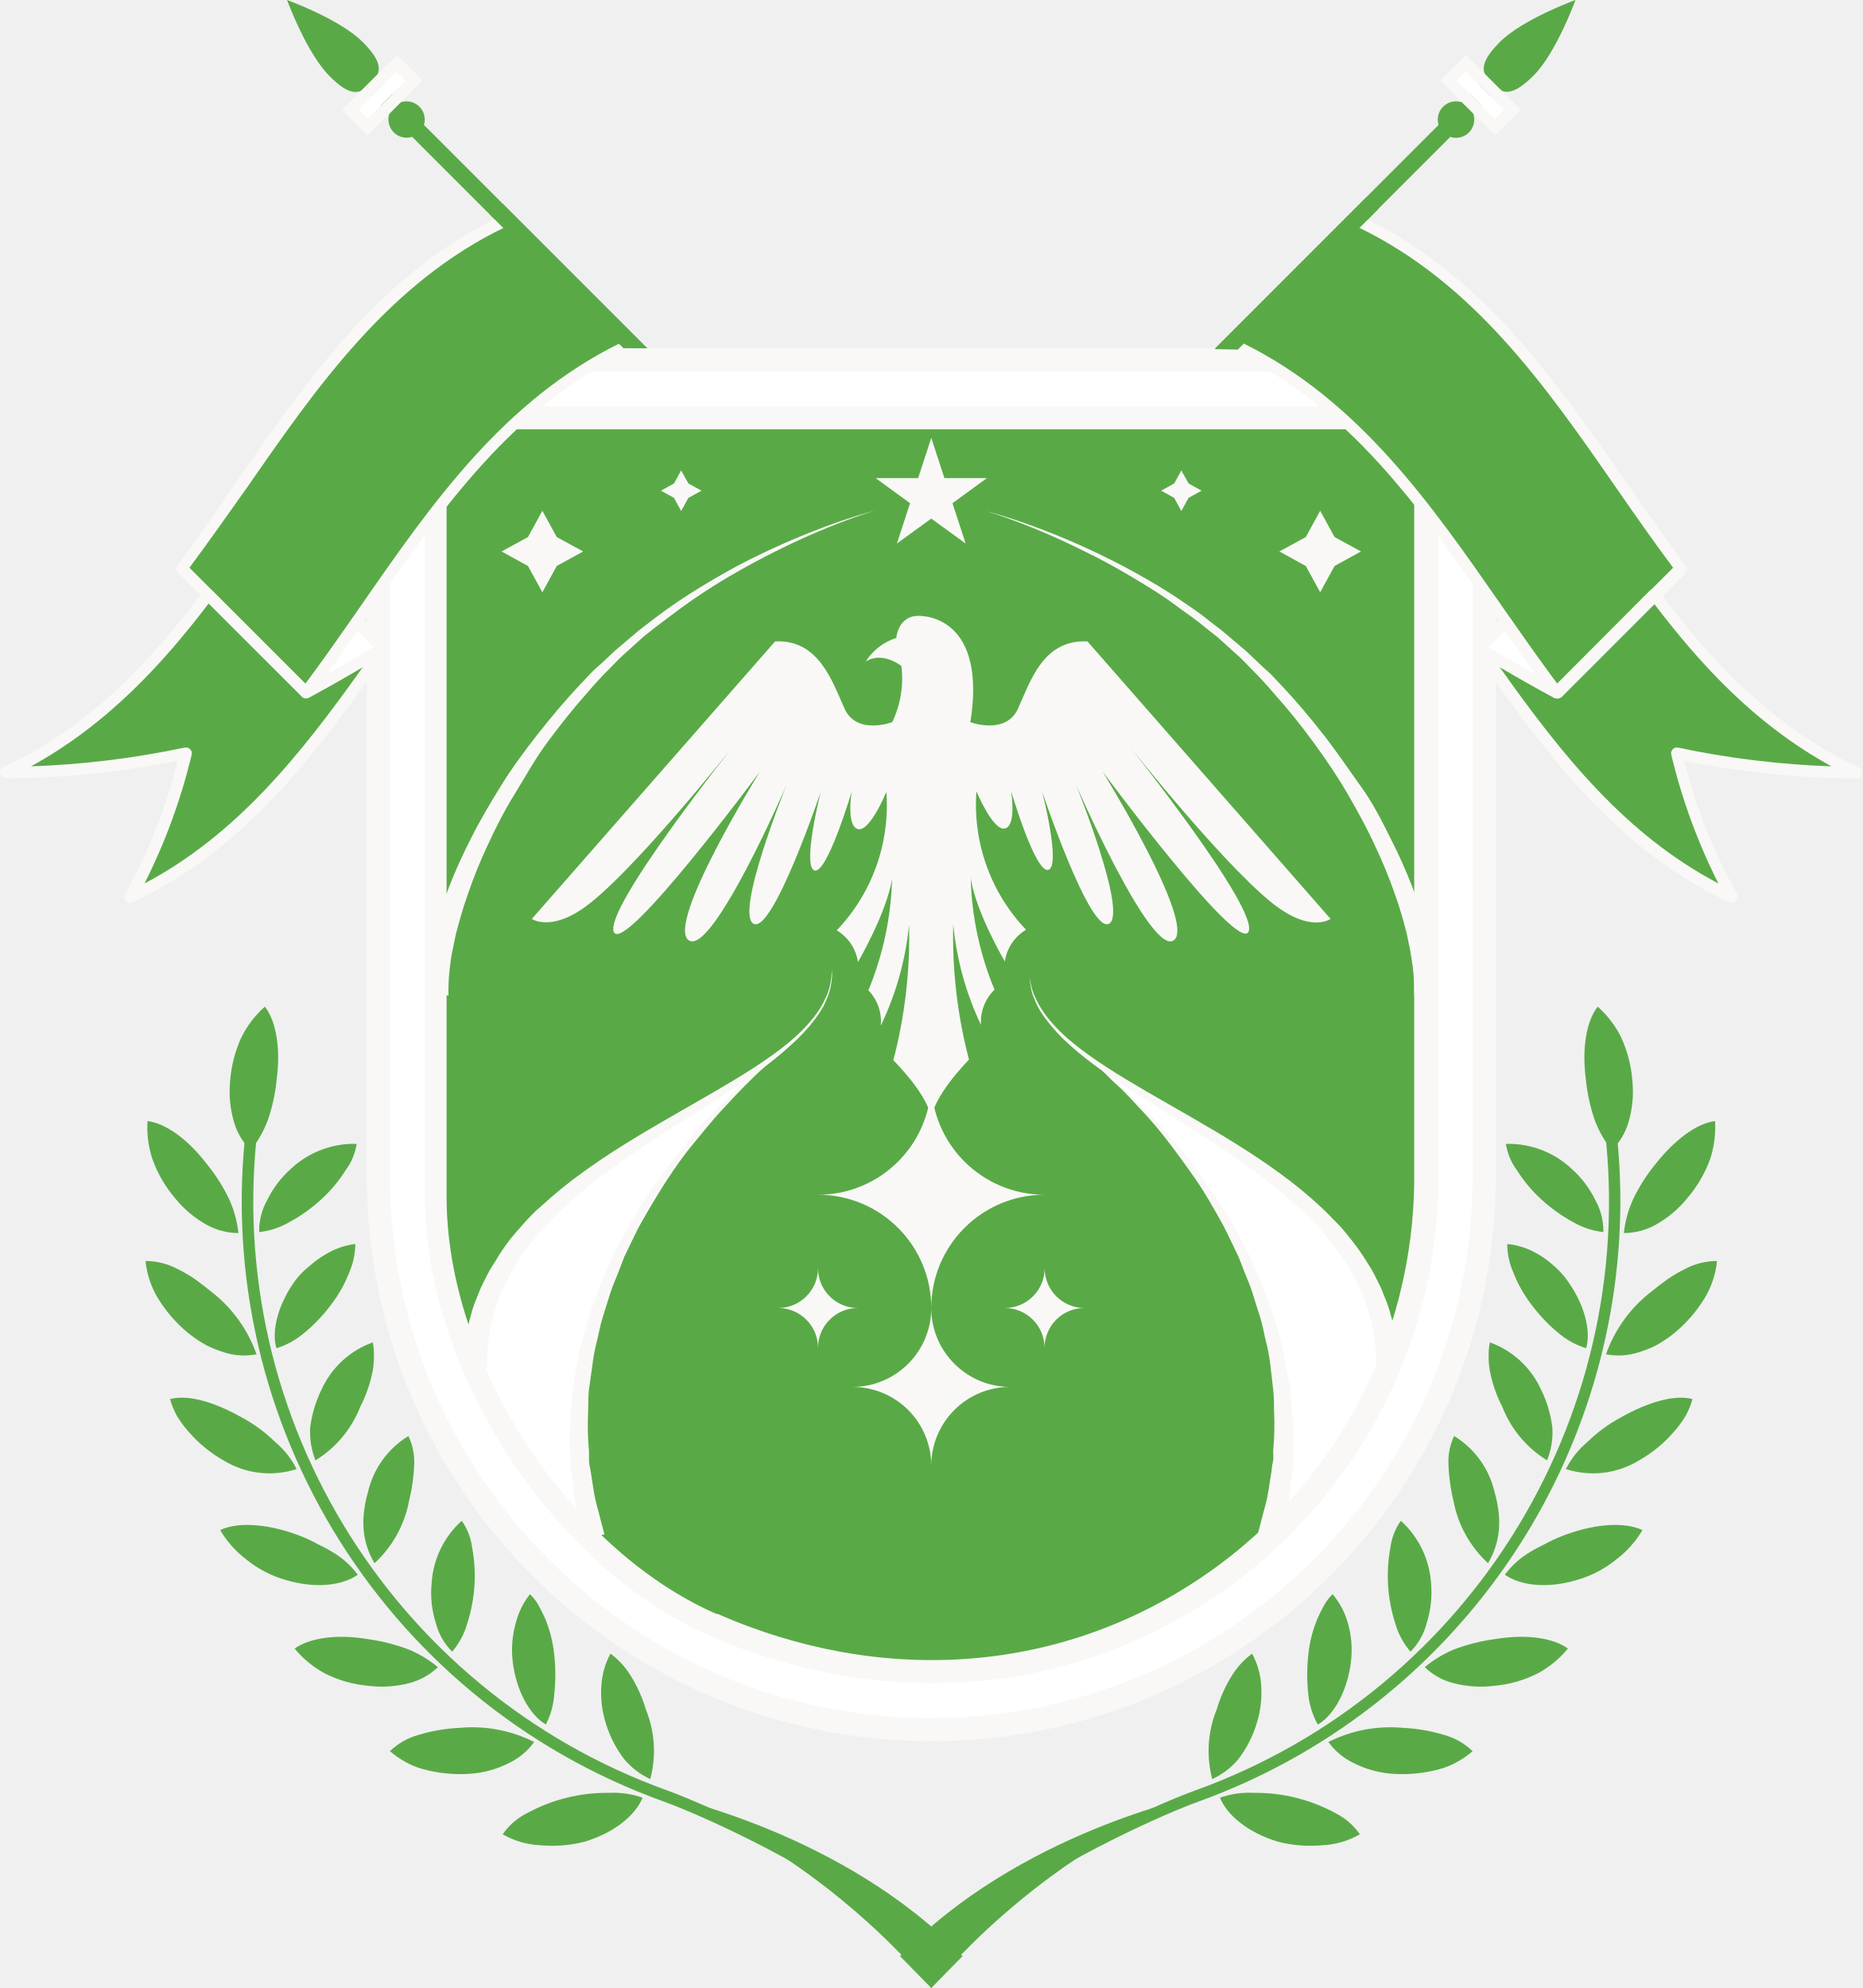
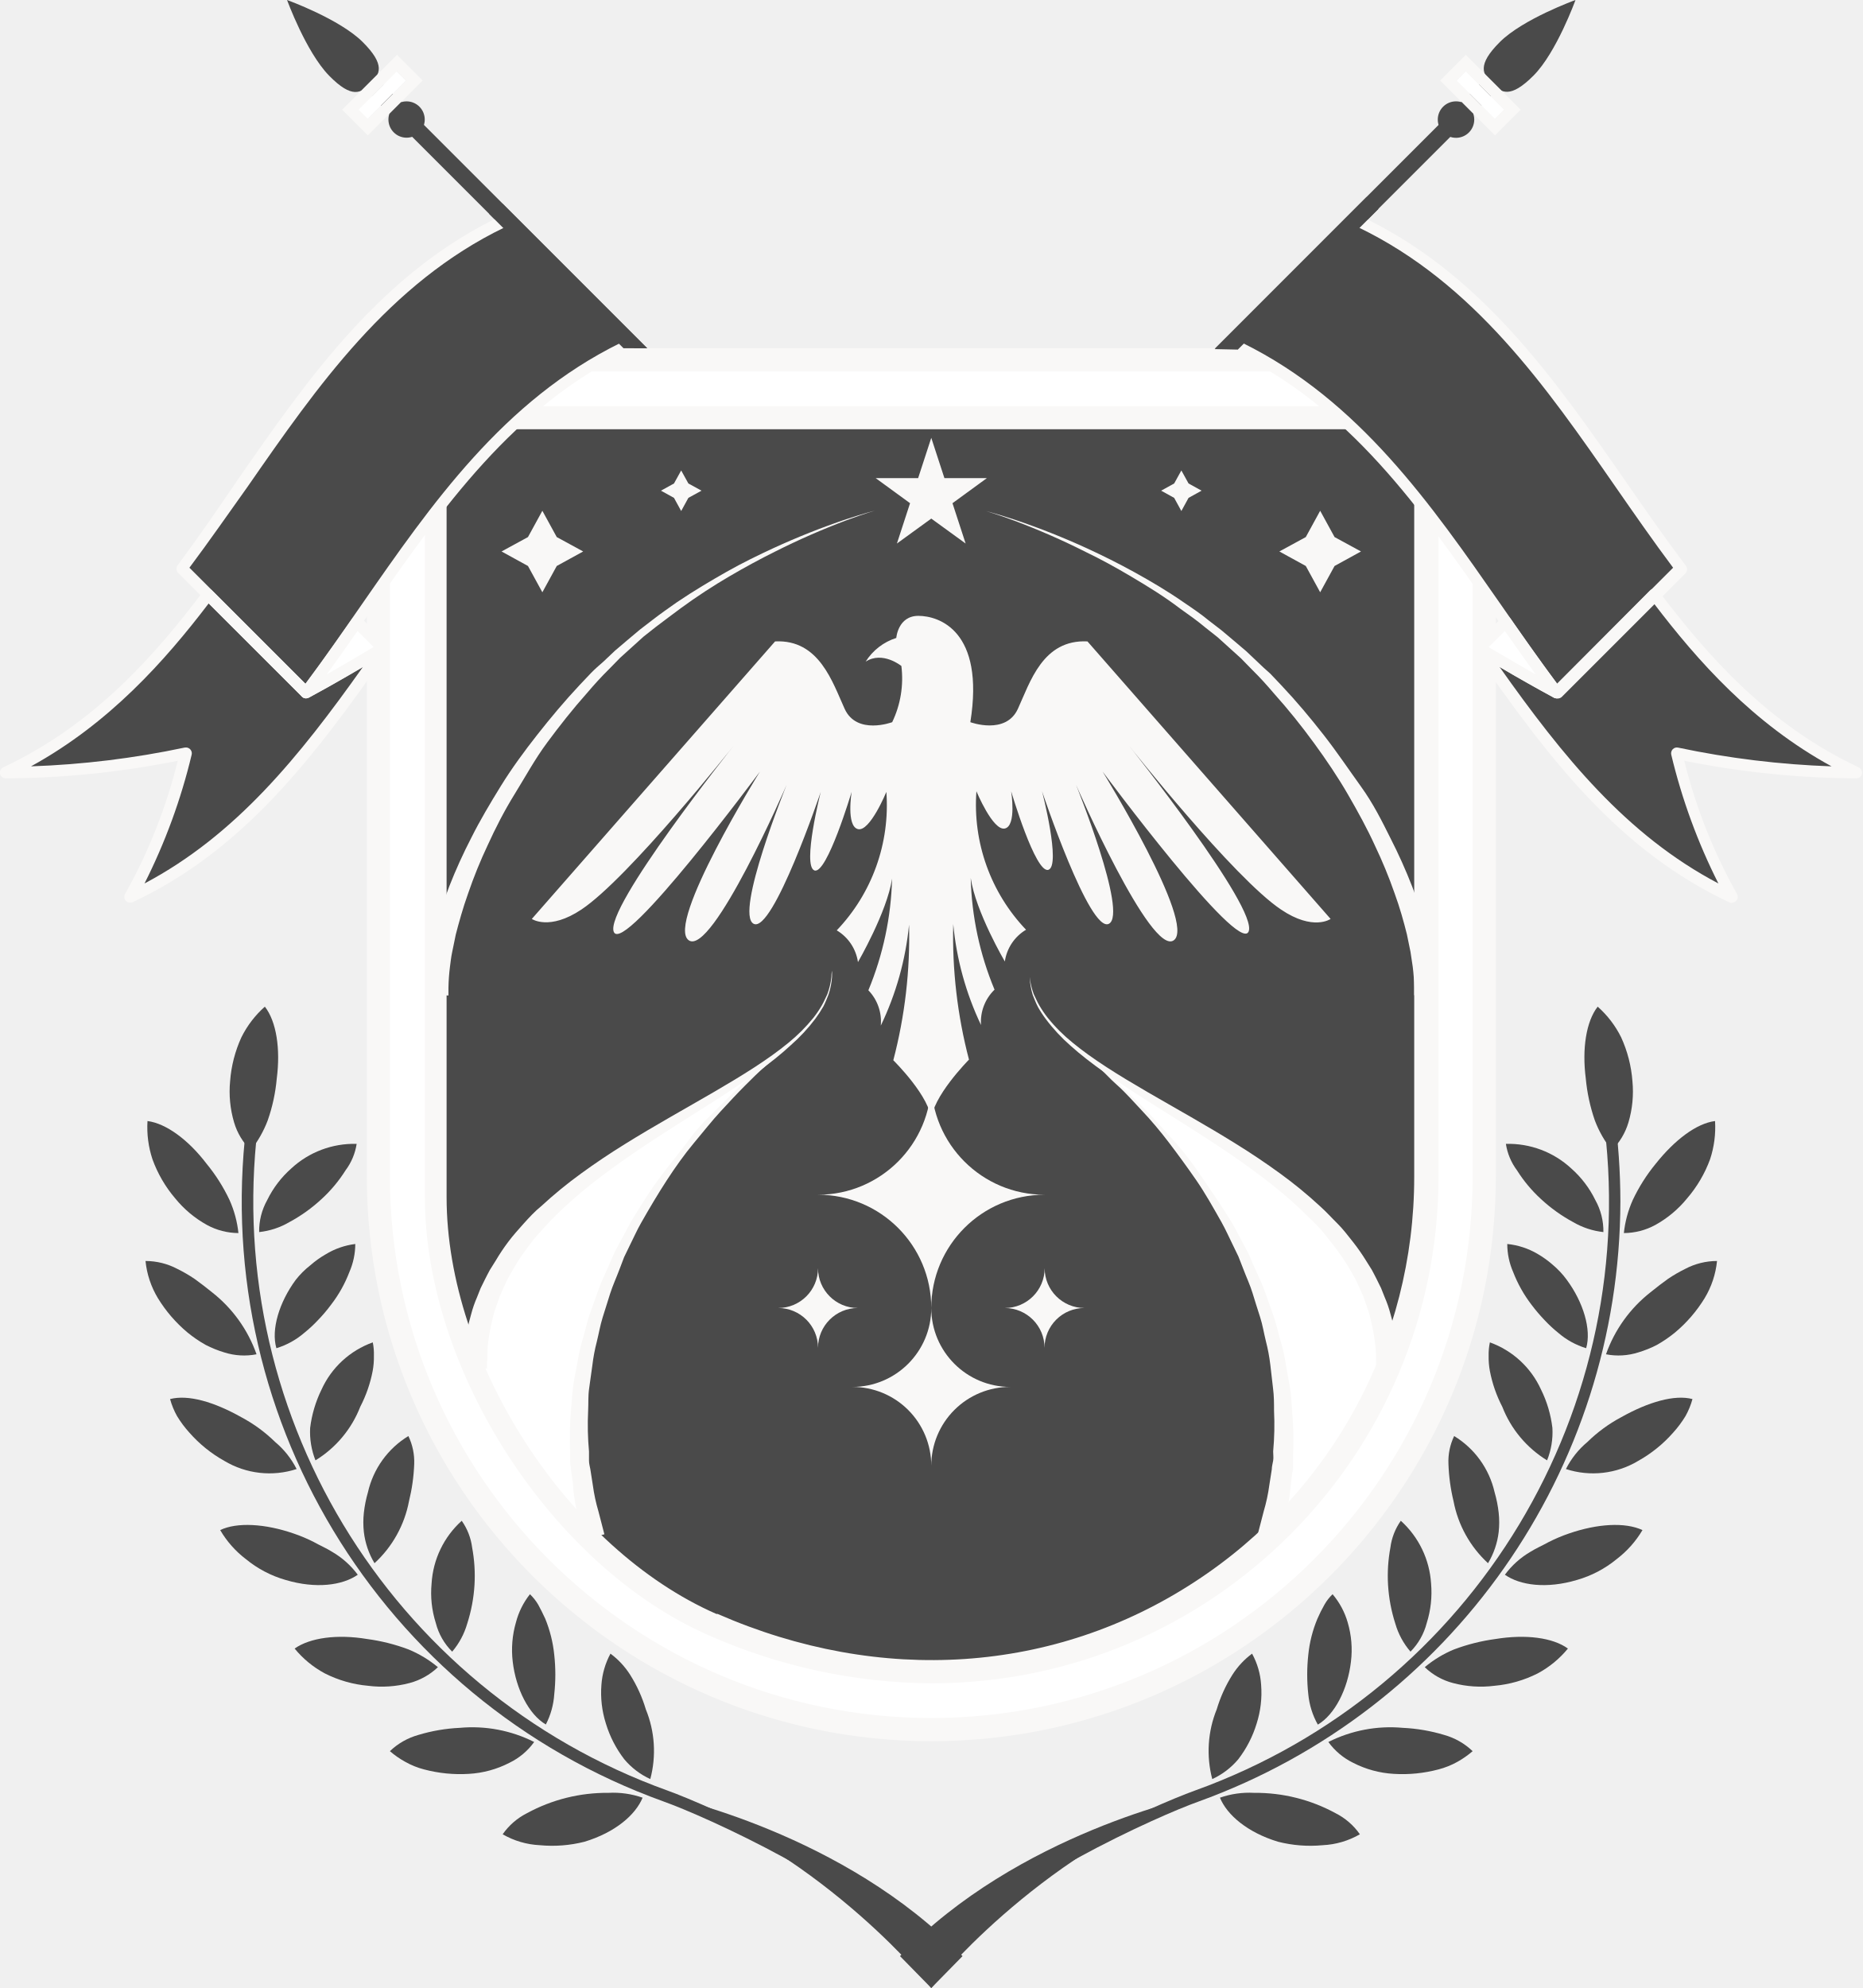
<svg xmlns="http://www.w3.org/2000/svg" viewBox="0 0 150.14 160.24">
  <defs>
-     <style>.cls-1{fill:#59aa46;}.cls-2{fill:#fff;}.cls-3{fill:#f9f8f7;}</style>
+     <style>.cls-1{fill:#4A4A4A;}.cls-2{fill:#fff;}.cls-3{fill:#f9f8f7;}</style>
  </defs>
  <g id="Capa_2" data-name="Capa 2">
    <g id="BACKGROUND">
      <rect class="cls-1" x="42.89" y="0.85" width="1.35" height="39.14" transform="translate(-1.68 36.78) rotate(-45)" />
      <path class="cls-1" d="M33.81,8.6a1.46,1.46,0,0,1-2.07,2.07A1.46,1.46,0,1,1,33.81,8.6Z" />
      <path class="cls-1" d="M29.24,3.39c1.86,1.86,1.38,2.6.63,3.35S28.39,8,26.53,6.1,23.14,0,23.14,0,27.38,1.53,29.24,3.39Z" />
      <rect class="cls-2" x="28.61" y="7.13" width="4.38" height="1.07" transform="translate(3.6 24.03) rotate(-45)" />
      <path class="cls-3" d="M32,5.74l.75.75-3.1,3.1-.75-.75L32,5.74m0-1.32-.66.66-3.1,3.1-.66.66.66.66.75.75.66.66.66-.66,3.1-3.1.66-.66-.66-.66-.75-.75L32,4.42Z" />
      <rect class="cls-1" x="105.91" y="0.85" width="1.35" height="39.14" transform="translate(167.5 110.22) rotate(-135)" />
      <path class="cls-1" d="M116.33,8.6a1.47,1.47,0,1,0,2.08,0A1.47,1.47,0,0,0,116.33,8.6Z" />
      <path class="cls-1" d="M120.9,3.39c-1.86,1.86-1.38,2.6-.63,3.35s1.48,1.22,3.34-.64S127,0,127,0,122.76,1.53,120.9,3.39Z" />
      <rect class="cls-2" x="117.15" y="7.13" width="4.38" height="1.07" transform="translate(198.3 97.47) rotate(-135)" />
      <path class="cls-3" d="M118.16,5.74l3.1,3.1-.75.75-3.1-3.1.75-.75m0-1.32-.66.66-.75.75-.66.66.66.66,3.1,3.1.66.66.66-.66.75-.75.66-.66-.66-.66-3.1-3.1-.66-.66Z" />
      <path class="cls-2" d="M35.27,29h79.6a4.77,4.77,0,0,1,4.77,4.77V94.85a44.57,44.57,0,0,1-44.57,44.57h0A44.57,44.57,0,0,1,30.5,94.85V33.78A4.77,4.77,0,0,1,35.27,29Z" />
      <path class="cls-3" d="M75.07,140.35a45.55,45.55,0,0,1-45.5-45.5V33.78a5.71,5.71,0,0,1,5.7-5.71h79.6a5.71,5.71,0,0,1,5.71,5.71V94.85A45.56,45.56,0,0,1,75.07,140.35ZM35.27,29.94a3.84,3.84,0,0,0-3.84,3.84V94.85a43.68,43.68,0,0,0,43.64,43.63h0a43.68,43.68,0,0,0,43.64-43.63V33.78a3.84,3.84,0,0,0-3.84-3.84Z" />
      <path class="cls-1" d="M57.47,130.94c-12.31-5.38-22.3-21-22.3-34.45V35.6a1.92,1.92,0,0,1,1.92-1.92h76A1.92,1.92,0,0,1,115,35.6V94.85C115,122.52,86.65,143.7,57.47,130.94Z" />
      <path class="cls-2" d="M102.3,123.88c4.8-16.39-5.19-31-15.13-39.08,8,6.31,24.69,11.74,24.69,25.48a39.68,39.68,0,0,1-9.51,13.65Z" />
      <path class="cls-2" d="M38.29,110.28C38.29,96.54,55,91.11,63,84.8,53,92.88,43.05,107.49,47.85,123.88l-.2.2a44.09,44.09,0,0,1-9.4-13.78Z" />
      <path class="cls-1" d="M129.2,89.74a50.48,50.48,0,0,1-32.89,54.59C93,145.52,80.57,151,74.08,157.77l.68.64c6.25-6.56,18.68-12.07,21.86-13.2a51.54,51.54,0,0,0,34-48.36,52.52,52.52,0,0,0-.51-7.25l-.93.14Z" />
      <path class="cls-1" d="M109.62,147.85a6.62,6.62,0,0,1-3,.88,10.57,10.57,0,0,1-3.6-.28c-2.47-.75-4.11-2.16-4.68-3.55a7.17,7.17,0,0,1,2.75-.39,13.46,13.46,0,0,1,6.57,1.64A5.29,5.29,0,0,1,109.62,147.85Z" />
      <path class="cls-1" d="M100.93,133.29A6.35,6.35,0,0,0,99.34,135a11.22,11.22,0,0,0-1.26,2.78,8.91,8.91,0,0,0-.36,5.62,6,6,0,0,0,2.1-1.6,9,9,0,0,0,1.48-2.88,8.16,8.16,0,0,0,.36-3.11A6,6,0,0,0,100.93,133.29Z" />
      <path class="cls-1" d="M118.71,141.15a7.42,7.42,0,0,1-1.21.85,6.44,6.44,0,0,1-1.54.62,11.29,11.29,0,0,1-3.61.36,8.17,8.17,0,0,1-3.27-.89,5.37,5.37,0,0,1-2-1.68,11.1,11.1,0,0,1,6-1.14,13.73,13.73,0,0,1,3.33.57A5.43,5.43,0,0,1,118.71,141.15Z" />
      <path class="cls-1" d="M107.42,128.5a3.62,3.62,0,0,0-.66.85,11.69,11.69,0,0,0-.56,1.12,10.12,10.12,0,0,0-.74,2.93,14.55,14.55,0,0,0,0,3.15,6.2,6.2,0,0,0,.77,2.46c1.36-.8,2.41-2.84,2.67-5.07a7.81,7.81,0,0,0-.26-3.16A6.13,6.13,0,0,0,107.42,128.5Z" />
      <path class="cls-1" d="M126.39,132.88a8.08,8.08,0,0,1-2.43,2,9.59,9.59,0,0,1-3.49,1,8.74,8.74,0,0,1-3.34-.22,5.15,5.15,0,0,1-2.28-1.28,9,9,0,0,1,2.36-1.43,15.25,15.25,0,0,1,3.34-.84C123,131.71,125.18,132,126.39,132.88Z" />
      <path class="cls-1" d="M112.92,122.58a4.8,4.8,0,0,0-.84,2.16,12.47,12.47,0,0,0-.19,3,12.68,12.68,0,0,0,.59,3.14,6,6,0,0,0,1.22,2.25,5.07,5.07,0,0,0,1.31-2.31,8.2,8.2,0,0,0,.35-3.18A7.44,7.44,0,0,0,112.92,122.58Z" />
      <path class="cls-1" d="M132.4,123.33a8.16,8.16,0,0,1-2.08,2.34,8.88,8.88,0,0,1-3.2,1.68c-2.45.73-4.58.44-5.81-.42a6.84,6.84,0,0,1,2.06-1.85c.44-.28,1-.52,1.46-.78a12.66,12.66,0,0,1,1.63-.69C128.77,122.81,131,122.68,132.4,123.33Z" />
      <path class="cls-1" d="M117.22,115.75a4.7,4.7,0,0,0-.46,2.25,14.83,14.83,0,0,0,.41,3,9.09,9.09,0,0,0,2.78,5,6.3,6.3,0,0,0,.86-2.52,7.13,7.13,0,0,0,0-1.54,9.75,9.75,0,0,0-.33-1.66A7.17,7.17,0,0,0,117.22,115.75Z" />
      <path class="cls-1" d="M136.43,112.77a6.09,6.09,0,0,1-.56,1.37,8.8,8.8,0,0,1-1,1.34,10.69,10.69,0,0,1-2.81,2.27,7.07,7.07,0,0,1-5.83.66,6.85,6.85,0,0,1,1.73-2.18,11.85,11.85,0,0,1,2.73-2C132.88,113,135,112.39,136.43,112.77Z" />
      <path class="cls-1" d="M120.1,108.2a4.61,4.61,0,0,0-.1,1.08,6,6,0,0,0,.1,1.23,10.55,10.55,0,0,0,1,2.88,8.82,8.82,0,0,0,3.61,4.32,6.07,6.07,0,0,0,.43-2.61,9.46,9.46,0,0,0-.92-3.1A7.21,7.21,0,0,0,120.1,108.2Z" />
      <path class="cls-1" d="M138.41,101.64a7.18,7.18,0,0,1-1,3,11.26,11.26,0,0,1-2.38,2.76,10.28,10.28,0,0,1-1.46,1,8.53,8.53,0,0,1-1.51.61,5.24,5.24,0,0,1-2.6.15,11,11,0,0,1,3.59-5q.74-.6,1.41-1.08a11.65,11.65,0,0,1,1.38-.8A5.51,5.51,0,0,1,138.41,101.64Z" />
      <path class="cls-1" d="M121.5,100.27a5.69,5.69,0,0,0,.48,2.27,10.62,10.62,0,0,0,1.47,2.62,13.59,13.59,0,0,0,1.08,1.27,10.62,10.62,0,0,0,1.08,1,6.18,6.18,0,0,0,2.25,1.24c.44-1.5-.23-3.71-1.56-5.51a6.82,6.82,0,0,0-1.13-1.21,7.7,7.7,0,0,0-1.24-.89A6,6,0,0,0,121.5,100.27Z" />
      <path class="cls-1" d="M138.25,90.36a8.18,8.18,0,0,1-.4,3.08A10.2,10.2,0,0,1,136,96.59a8.76,8.76,0,0,1-2.57,2.15,5.37,5.37,0,0,1-2.53.65,8.76,8.76,0,0,1,.72-2.67,14,14,0,0,1,1.85-2.92C135,91.88,136.75,90.55,138.25,90.36Z" />
      <path class="cls-1" d="M128.79,81.14a8.11,8.11,0,0,1,1.89,2.47,10.32,10.32,0,0,1,.91,3.53,8.75,8.75,0,0,1-.32,3.33,5.25,5.25,0,0,1-1.34,2.24,8.8,8.8,0,0,1-1.37-2.4,14.38,14.38,0,0,1-.73-3.38C127.52,84.54,127.86,82.33,128.79,81.14Z" />
      <path class="cls-1" d="M121.39,92.2a4.77,4.77,0,0,0,.9,2.14,11.26,11.26,0,0,0,1.93,2.31,12.62,12.62,0,0,0,2.6,1.86,6.13,6.13,0,0,0,2.43.8,5.11,5.11,0,0,0-.65-2.58,8.2,8.2,0,0,0-1.93-2.54A7.45,7.45,0,0,0,121.39,92.2Z" />
      <path class="cls-1" d="M72.55,157.67l2.52,2.57s8.29-10.53,21.39-15.47C96.46,144.77,82.05,147.74,72.55,157.67Z" />
      <path class="cls-1" d="M20,89.6a51.42,51.42,0,0,0,33.5,55.61c3.18,1.13,15.61,6.64,21.86,13.2l.68-.64c-6.49-6.78-18.93-12.25-22.22-13.44a50.48,50.48,0,0,1-32.9-54.59L20,89.6Z" />
      <path class="cls-1" d="M40.52,147.85a6.62,6.62,0,0,0,3,.88,10.57,10.57,0,0,0,3.6-.28c2.47-.75,4.11-2.16,4.68-3.55a7.17,7.17,0,0,0-2.75-.39,13.46,13.46,0,0,0-6.57,1.64A5.29,5.29,0,0,0,40.52,147.85Z" />
      <path class="cls-1" d="M49.21,133.29A6.35,6.35,0,0,1,50.8,135a11.22,11.22,0,0,1,1.26,2.78,8.84,8.84,0,0,1,.36,5.62,6,6,0,0,1-2.1-1.6,9,9,0,0,1-1.48-2.88,8.16,8.16,0,0,1-.36-3.11A6.2,6.2,0,0,1,49.21,133.29Z" />
      <path class="cls-1" d="M31.43,141.15a7.11,7.11,0,0,0,1.22.85,6.2,6.2,0,0,0,1.53.62,11.32,11.32,0,0,0,3.61.36,8.13,8.13,0,0,0,3.27-.89,5.29,5.29,0,0,0,2-1.68,11.1,11.1,0,0,0-6-1.14,13.73,13.73,0,0,0-3.33.57A5.43,5.43,0,0,0,31.43,141.15Z" />
      <path class="cls-1" d="M42.72,128.5a3.94,3.94,0,0,1,.67.85c.19.34.37.72.56,1.12a10.46,10.46,0,0,1,.73,2.93,14.55,14.55,0,0,1,0,3.15A6.2,6.2,0,0,1,44,139c-1.36-.8-2.41-2.84-2.67-5.07a8,8,0,0,1,.26-3.16A6.13,6.13,0,0,1,42.72,128.5Z" />
      <path class="cls-1" d="M23.75,132.88a8.08,8.08,0,0,0,2.43,2,9.59,9.59,0,0,0,3.49,1,8.74,8.74,0,0,0,3.34-.22,5.25,5.25,0,0,0,2.29-1.28,9.19,9.19,0,0,0-2.37-1.43,15.11,15.11,0,0,0-3.34-.84C27.19,131.71,25,132,23.75,132.88Z" />
      <path class="cls-1" d="M37.22,122.58a4.8,4.8,0,0,1,.84,2.16,12.47,12.47,0,0,1,.19,3,12.68,12.68,0,0,1-.59,3.14,6.08,6.08,0,0,1-1.21,2.25,5,5,0,0,1-1.32-2.31,8,8,0,0,1-.34-3.18A7.4,7.4,0,0,1,37.22,122.58Z" />
      <path class="cls-1" d="M17.75,123.33a8,8,0,0,0,2.07,2.34,8.88,8.88,0,0,0,3.2,1.68c2.45.73,4.58.44,5.82-.42a6.89,6.89,0,0,0-2.07-1.85c-.44-.28-1-.52-1.46-.78a12.09,12.09,0,0,0-1.63-.69C21.37,122.81,19.1,122.68,17.75,123.33Z" />
      <path class="cls-1" d="M32.92,115.75a4.81,4.81,0,0,1,.47,2.25,14.88,14.88,0,0,1-.42,3,9.09,9.09,0,0,1-2.78,5,6.3,6.3,0,0,1-.86-2.52,7.13,7.13,0,0,1,0-1.54,9.75,9.75,0,0,1,.33-1.66A7.17,7.17,0,0,1,32.92,115.75Z" />
      <path class="cls-1" d="M13.71,112.77a6.09,6.09,0,0,0,.56,1.37,8.8,8.8,0,0,0,1,1.34,10.69,10.69,0,0,0,2.81,2.27,7.07,7.07,0,0,0,5.83.66,6.85,6.85,0,0,0-1.73-2.18,11.85,11.85,0,0,0-2.73-2C17.26,113,15.18,112.39,13.71,112.77Z" />
      <path class="cls-1" d="M30.05,108.2a4.63,4.63,0,0,1,.09,1.08,6,6,0,0,1-.1,1.23,10.55,10.55,0,0,1-1,2.88,8.82,8.82,0,0,1-3.61,4.32A6.23,6.23,0,0,1,25,115.1a9.7,9.7,0,0,1,.92-3.1A7.2,7.2,0,0,1,30.05,108.2Z" />
      <path class="cls-1" d="M11.73,101.64a7.18,7.18,0,0,0,1,3,11.26,11.26,0,0,0,2.38,2.76,10.28,10.28,0,0,0,1.46,1,8.85,8.85,0,0,0,1.51.61,5.24,5.24,0,0,0,2.6.15,11,11,0,0,0-3.59-5q-.74-.6-1.41-1.08a11.65,11.65,0,0,0-1.38-.8A5.51,5.51,0,0,0,11.73,101.64Z" />
      <path class="cls-1" d="M28.64,100.27a5.69,5.69,0,0,1-.48,2.27,10.31,10.31,0,0,1-1.47,2.62,12.23,12.23,0,0,1-1.08,1.27,10.62,10.62,0,0,1-1.08,1,6.18,6.18,0,0,1-2.25,1.24c-.44-1.5.23-3.71,1.56-5.51A6.82,6.82,0,0,1,25,102a7.7,7.7,0,0,1,1.24-.89A6,6,0,0,1,28.64,100.27Z" />
      <path class="cls-1" d="M11.89,90.36a8.18,8.18,0,0,0,.4,3.08,10.2,10.2,0,0,0,1.83,3.15,8.76,8.76,0,0,0,2.57,2.15,5.37,5.37,0,0,0,2.53.65,8.76,8.76,0,0,0-.72-2.67,14,14,0,0,0-1.85-2.92C15.19,91.88,13.39,90.55,11.89,90.36Z" />
      <path class="cls-1" d="M21.35,81.14a8.11,8.11,0,0,0-1.89,2.47,10.32,10.32,0,0,0-.91,3.53,8.75,8.75,0,0,0,.32,3.33,5.16,5.16,0,0,0,1.35,2.24,9.05,9.05,0,0,0,1.36-2.4,13.9,13.9,0,0,0,.73-3.38C22.62,84.54,22.28,82.33,21.35,81.14Z" />
      <path class="cls-1" d="M28.75,92.2a4.77,4.77,0,0,1-.9,2.14,11.26,11.26,0,0,1-1.93,2.31,12.62,12.62,0,0,1-2.6,1.86,6.08,6.08,0,0,1-2.43.8,5.11,5.11,0,0,1,.65-2.58,8.2,8.2,0,0,1,1.93-2.54A7.45,7.45,0,0,1,28.75,92.2Z" />
      <path class="cls-1" d="M77.59,157.67l-2.52,2.57s-8.29-10.53-21.39-15.47C53.68,144.77,68.09,147.74,77.59,157.67Z" />
      <path class="cls-3" d="M75.07,90.36c0-1.89-3.06-4.9-3.06-4.9a39.28,39.28,0,0,0,1.27-10.93A24.17,24.17,0,0,1,71,82.67,3.62,3.62,0,0,0,70,79.82a25.13,25.13,0,0,0,1.91-9c-.4,2.68-2.75,6.73-2.75,6.73a3.57,3.57,0,0,0-1.71-2.56,14.59,14.59,0,0,0,4-11.16s-1.33,3.24-2.29,3-.51-3-.51-3-2,6.7-3,6.33.51-6.33.51-6.33S62.3,75.27,60.75,74.46s2.66-11.2,2.66-11.2-6,13.85-7.89,12.53,5.74-13.6,5.74-13.6S50.29,77,49.48,75.12s9.65-15,9.65-15S50.68,70.77,46.87,73.31c-2.59,1.73-4,.76-4,.76L62.48,51.7c3.56-.18,4.63,3.3,5.61,5.44s3.83,1.07,3.83,1.07a8.13,8.13,0,0,0,.74-4.53s-1.51-1.23-2.88-.35a4.54,4.54,0,0,1,2.47-1.91s.13-1.78,1.78-1.78,5.37,1.19,4.19,8.57c0,0,2.85,1.06,3.83-1.07s2-5.62,5.61-5.44l19.6,22.37s-1.4,1-4-.76C99.46,70.77,91,60.09,91,60.09s10.46,13.12,9.65,15S88.88,62.19,88.88,62.19s7.58,12.27,5.74,13.6-7.88-12.53-7.88-12.53,4.2,10.39,2.65,11.2S84,63.78,84,63.78s1.55,6,.51,6.33-3-6.33-3-6.33.45,2.79-.51,3-2.29-3-2.29-3a14.59,14.59,0,0,0,4,11.16A3.57,3.57,0,0,0,81,77.5s-2.35-4-2.75-6.73a25,25,0,0,0,1.92,9,3.61,3.61,0,0,0-1.09,2.85,24.17,24.17,0,0,1-2.24-8.14,39.28,39.28,0,0,0,1.27,10.93S75.07,88.47,75.07,90.36Z" />
      <path class="cls-3" d="M65.94,96.3h0a9.13,9.13,0,0,0,9.13-9.13h0A9.13,9.13,0,0,0,84.2,96.3h0a9.13,9.13,0,0,0-9.13,9.13h0A9.13,9.13,0,0,0,65.94,96.3Z" />
      <path class="cls-3" d="M68.71,111.79h0a6.36,6.36,0,0,0,6.36-6.36h0a6.36,6.36,0,0,0,6.36,6.36h0a6.35,6.35,0,0,0-6.36,6.35h0A6.35,6.35,0,0,0,68.71,111.79Z" />
      <path class="cls-3" d="M84.2,108.64h0A3.21,3.21,0,0,0,81,105.43h0a3.21,3.21,0,0,0,3.21-3.21h0a3.21,3.21,0,0,0,3.21,3.21h0A3.21,3.21,0,0,0,84.2,108.64Z" />
      <path class="cls-3" d="M65.94,108.64h0a3.21,3.21,0,0,0-3.21-3.21h0a3.21,3.21,0,0,0,3.21-3.21h0a3.21,3.21,0,0,0,3.21,3.21h0A3.21,3.21,0,0,0,65.94,108.64Z" />
      <path class="cls-3" d="M110.93,110.33v-.51c0-.32,0-.85-.07-1.41a14.4,14.4,0,0,0-.36-2,7.88,7.88,0,0,0-.37-1.24l-.23-.67-.3-.67c-.11-.23-.21-.47-.33-.71l-.4-.7a15.58,15.58,0,0,0-.92-1.43c-.32-.48-.73-.94-1.1-1.43s-.83-.94-1.3-1.39a32.4,32.4,0,0,0-3-2.67c-1.08-.85-2.21-1.68-3.37-2.47-4.64-3.17-9.68-5.87-12.87-8.73a14.2,14.2,0,0,1-2-2.15,8.6,8.6,0,0,1-.65-1c-.17-.33-.29-.66-.41-.95A5.82,5.82,0,0,1,83,78.74l0-.5,0,.5a5.79,5.79,0,0,0,.33,1.39c.14.27.26.59.45.91a8.73,8.73,0,0,0,.68,1,13.3,13.3,0,0,0,2,2c3.26,2.69,8.37,5.16,13.19,8.17,1.21.75,2.39,1.54,3.53,2.37a34.88,34.88,0,0,1,3.21,2.63c.51.45,1,1,1.42,1.41s.87,1,1.25,1.48a16.25,16.25,0,0,1,1.05,1.5l.47.75c.14.25.26.5.39.75l.36.73c.1.25.2.49.29.73a9.18,9.18,0,0,1,.47,1.36,16.58,16.58,0,0,1,.5,2.34c.11.66.09,1.11.13,1.46l0,.5Z" />
      <path class="cls-3" d="M101.39,123.66s.17-.67.48-1.85a13.9,13.9,0,0,0,.45-2.1c.07-.41.13-.83.2-1.28,0-.23.07-.46.11-.7s0-.49,0-.74a23.57,23.57,0,0,0,.07-3.29c0-.58,0-1.18-.08-1.79L102.4,110a14.25,14.25,0,0,0-.36-1.91c-.16-.64-.26-1.31-.47-1.95s-.41-1.29-.61-1.94-.5-1.28-.74-1.92l-.39-1-.45-.93c-.3-.61-.58-1.24-.91-1.83-.67-1.18-1.32-2.35-2.06-3.42s-1.48-2.08-2.18-3-1.45-1.81-2.17-2.57-1.34-1.48-2-2.06S89,86.39,88.52,86l-1.43-1.27,1.48,1.21c.49.38,1,.89,1.65,1.46s1.31,1.25,2.06,2,1.48,1.61,2.29,2.49,1.58,1.9,2.32,3,1.51,2.2,2.24,3.38c.37.58.67,1.21,1,1.82l.5.93.43,1c.28.65.61,1.28.85,1.94l.71,2c.24.65.38,1.33.57,2a14,14,0,0,1,.46,2c.12.66.23,1.3.34,1.93s.12,1.27.17,1.88a25.37,25.37,0,0,1,.08,3.45c0,.27,0,.53,0,.79s0,.51-.08.75c-.06.49-.11,1-.16,1.4a16.61,16.61,0,0,1-.38,2.21l-.41,1.87Z" />
      <path class="cls-3" d="M37.35,110.23l0-.5a13.37,13.37,0,0,1,.13-1.46,16.58,16.58,0,0,1,.5-2.34,9.18,9.18,0,0,1,.47-1.36c.09-.24.19-.48.29-.73l.36-.73c.13-.25.25-.5.39-.75l.47-.75a16.25,16.25,0,0,1,1-1.5c.38-.51.82-1,1.25-1.48s.91-1,1.42-1.41a34.88,34.88,0,0,1,3.21-2.63c1.14-.83,2.32-1.62,3.53-2.37,4.82-3,9.93-5.48,13.19-8.17a13.77,13.77,0,0,0,2-2,8.73,8.73,0,0,0,.68-1c.19-.32.31-.64.45-.91a5.79,5.79,0,0,0,.33-1.39c0-.33.05-.5.05-.5l0,.5a5.82,5.82,0,0,1-.28,1.41c-.12.29-.24.62-.41.95a10.1,10.1,0,0,1-.65,1,14.2,14.2,0,0,1-2,2.15C60.65,87.13,55.61,89.83,51,93c-1.16.79-2.29,1.62-3.37,2.47a33.91,33.91,0,0,0-3,2.67c-.46.45-.87.94-1.29,1.39s-.78,1-1.11,1.43-.66,1-.91,1.43l-.4.7c-.12.24-.22.48-.33.71l-.3.67-.23.67a7.88,7.88,0,0,0-.37,1.24,14.4,14.4,0,0,0-.36,2c-.07.56,0,1.09-.07,1.41v.51Z" />
      <path class="cls-3" d="M47,124.1l-.41-1.87a16.61,16.61,0,0,1-.38-2.21c0-.44-.1-.91-.16-1.4l-.09-.75c0-.26,0-.52,0-.79a27,27,0,0,1,.07-3.45c.06-.61.09-1.24.17-1.88s.23-1.27.35-1.93a14,14,0,0,1,.46-2c.19-.66.32-1.34.57-2l.71-2c.24-.66.57-1.29.84-1.94l.44-1,.5-.93c.34-.61.64-1.24,1-1.82.73-1.18,1.44-2.33,2.24-3.38s1.58-2,2.32-3,1.54-1.75,2.29-2.49,1.41-1.43,2.06-2,1.16-1.08,1.65-1.46l1.48-1.21L61.63,86c-.47.4-1,.93-1.59,1.52s-1.25,1.3-1.95,2.06-1.41,1.66-2.17,2.57-1.49,1.94-2.18,3-1.39,2.24-2.06,3.42c-.34.59-.61,1.22-.92,1.83l-.45.93-.38,1c-.24.64-.53,1.27-.74,1.92s-.41,1.3-.61,1.94-.31,1.31-.47,1.95a14.25,14.25,0,0,0-.36,1.91c-.09.63-.17,1.26-.26,1.87s-.05,1.21-.08,1.79a23.57,23.57,0,0,0,.07,3.29c0,.25,0,.5,0,.74s.07.47.11.7c.07.45.13.87.2,1.28a13.9,13.9,0,0,0,.45,2.1c.31,1.18.48,1.85.48,1.85Z" />
      <path class="cls-3" d="M114,80.22l0-.63a15.4,15.4,0,0,0-.12-1.67q-.08-.54-.18-1.2c-.09-.44-.19-.91-.29-1.41-.25-1-.56-2.13-1-3.33a37.59,37.59,0,0,0-1.58-3.83c-.61-1.34-1.36-2.71-2.17-4.11s-1.74-2.78-2.74-4.15-2.08-2.72-3.23-4c-.57-.67-1.13-1.29-1.75-1.9l-.91-.93-.94-.85-.94-.85-1-.79c-.64-.54-1.3-1-2-1.5-1.31-1-2.64-1.81-3.92-2.57s-2.52-1.44-3.69-2a58,58,0,0,0-5.77-2.53c-1.43-.53-2.27-.77-2.27-.77s.85.21,2.3.69a59.4,59.4,0,0,1,5.87,2.33c1.19.55,2.47,1.18,3.79,1.91s2.68,1.53,4,2.45c.68.46,1.37.93,2,1.45l1,.77,1,.84,1,.85.94.89c.31.31.62.58,1,.92l.9.95c1.21,1.28,2.34,2.63,3.41,4s2,2.76,3,4.15,1.69,2.79,2.37,4.15a42,42,0,0,1,1.76,3.92c.48,1.24.85,2.41,1.15,3.46l.36,1.49c.09.47.16.9.24,1.29.1.81.18,1.46.19,1.85l0,.63Z" />
      <path class="cls-3" d="M34.28,80.15l0-.63c0-.39.09-1,.19-1.85q.12-.58.24-1.29l.36-1.49c.3-1,.67-2.22,1.15-3.46A42,42,0,0,1,38,67.51c.68-1.36,1.5-2.74,2.37-4.15s1.88-2.79,2.95-4.15,2.2-2.71,3.41-4l.9-.95c.33-.34.64-.61,1-.92l.94-.89,1-.85,1-.84,1-.77c.67-.52,1.36-1,2-1.45,1.36-.92,2.73-1.73,4-2.45s2.59-1.36,3.78-1.91a59.4,59.4,0,0,1,5.87-2.33c1.45-.48,2.3-.69,2.3-.69s-.84.24-2.27.77a59,59,0,0,0-5.77,2.53c-1.17.58-2.41,1.25-3.69,2s-2.61,1.61-3.92,2.57c-.65.47-1.32,1-2,1.5l-1,.79-.94.85-.94.85-.91.93c-.62.61-1.18,1.23-1.75,1.9-1.15,1.29-2.22,2.65-3.22,4S42.32,62.66,41.49,64s-1.56,2.77-2.17,4.11A37.59,37.59,0,0,0,37.74,72c-.43,1.2-.74,2.33-1,3.33-.1.5-.2,1-.29,1.41s-.13.84-.18,1.2a15.4,15.4,0,0,0-.12,1.67l0,.63Z" />
      <polygon class="cls-3" points="106.42 41.17 107.58 43.29 109.71 44.45 107.58 45.62 106.42 47.74 105.26 45.62 103.13 44.45 105.26 43.29 106.42 41.17" />
      <polygon class="cls-3" points="95.23 37.92 95.81 38.97 96.86 39.55 95.81 40.13 95.23 41.19 94.65 40.13 93.6 39.55 94.65 38.97 95.23 37.92" />
      <polygon class="cls-3" points="43.72 41.17 42.56 43.29 40.43 44.45 42.56 45.62 43.72 47.74 44.88 45.62 47.01 44.45 44.88 43.29 43.72 41.17" />
      <polygon class="cls-3" points="54.91 37.92 54.33 38.97 53.28 39.55 54.33 40.13 54.91 41.19 55.49 40.13 56.55 39.55 55.49 38.97 54.91 37.92" />
      <polygon class="cls-3" points="75.07 35.29 76.13 38.54 79.55 38.54 76.78 40.56 77.84 43.81 75.07 41.8 72.3 43.81 73.36 40.56 70.59 38.54 74.01 38.54 75.07 35.29" />
      <path class="cls-3" d="M75.11,135.68a45,45,0,0,1-18-3.88h0c-12.61-5.52-22.86-21.35-22.86-35.31V35.6a2.86,2.86,0,0,1,2.85-2.86h76a2.86,2.86,0,0,1,2.86,2.86V94.85a40.87,40.87,0,0,1-40.8,40.83Zm-17.26-5.59c13.14,5.75,27.17,4.8,38.49-2.61A38.91,38.91,0,0,0,114,94.85V35.6a1,1,0,0,0-1-1h-76a1,1,0,0,0-1,1V96.49c0,13.28,9.76,28.35,21.75,33.6Z" />
      <path class="cls-1" d="M10.49,72.3A45.18,45.18,0,0,0,15,60.72,72.48,72.48,0,0,1,.47,62.28c7-3.27,11.9-8.53,16.3-14.35l7.9,7.89c2.11-1.15,4.17-2.35,6.21-3.57C25.35,60.2,19.66,68,10.49,72.3Z" />
      <path class="cls-2" d="M24.67,55.82c1.4-1.85,2.75-3.77,4.09-5.69l2.12,2.12C28.84,53.47,26.78,54.67,24.67,55.82Z" />
      <path class="cls-1" d="M14.65,45.8l10,10c7.77-10.27,13.81-22.27,26.08-28l-10-10C28.46,23.53,22.42,35.53,14.65,45.8Z" />
      <path class="cls-3" d="M10.49,72.76a.47.47,0,0,1-.41-.7,43.08,43.08,0,0,0,4.25-10.74A72.17,72.17,0,0,1,.47,62.74.48.48,0,0,1,0,62.38a.48.48,0,0,1,.26-.53C7.63,58.4,12.56,52.73,16.4,47.64a.5.5,0,0,1,.34-.18.43.43,0,0,1,.36.14l7.65,7.65c1.89-1,3.73-2.12,5.89-3.4a.46.46,0,0,1,.58.09.47.47,0,0,1,.05.58c-6,8.56-11.62,16-20.58,20.2A.51.51,0,0,1,10.49,72.76ZM15,60.25a.47.47,0,0,1,.45.58,47.59,47.59,0,0,1-3.8,10.38C19,67.32,24.12,61,29.26,53.75c-1.52.9-2.92,1.7-4.37,2.48a.46.46,0,0,1-.55-.08l-7.52-7.51c-3.53,4.63-8,9.66-14.32,13.13a71.6,71.6,0,0,0,12.37-1.51Z" />
      <path class="cls-3" d="M24.67,56.29a.48.48,0,0,1-.35-.16.47.47,0,0,1,0-.59c1.32-1.75,2.58-3.53,4.08-5.68a.46.46,0,0,1,.34-.19.43.43,0,0,1,.37.13l2.12,2.12a.52.52,0,0,1,.14.39.5.5,0,0,1-.23.35c-2.28,1.35-4.22,2.48-6.23,3.57A.43.43,0,0,1,24.67,56.29Zm4.15-5.43c-.88,1.26-1.69,2.41-2.49,3.51,1.21-.69,2.45-1.41,3.8-2.21Z" />
      <path class="cls-3" d="M24.67,56.29a.47.47,0,0,1-.33-.14l-10-10a.47.47,0,0,1,0-.61C16,43.3,17.58,41,19.15,38.69c5.73-8.25,11.66-16.78,21.38-21.35a.48.48,0,0,1,.53.1l10,10a.44.44,0,0,1,.13.41.44.44,0,0,1-.26.34c-9.5,4.46-15.35,12.89-21,21-1.58,2.27-3.21,4.62-4.9,6.86a.48.48,0,0,1-.34.18Zm-9.4-10.53,9.35,9.35c1.56-2.09,3.08-4.28,4.55-6.4C34.78,40.63,40.58,32.28,50,27.65l-9.33-9.32c-9.32,4.5-15.11,12.83-20.71,20.9C18.42,41.39,16.87,43.62,15.27,45.76Z" />
      <path class="cls-1" d="M139.65,72.3a45.18,45.18,0,0,1-4.48-11.58,72.48,72.48,0,0,0,14.5,1.56c-6.95-3.27-11.9-8.53-16.3-14.35l-7.9,7.89c-2.11-1.15-4.17-2.35-6.21-3.57C124.79,60.2,130.48,68,139.65,72.3Z" />
      <path class="cls-2" d="M125.47,55.82c-1.4-1.85-2.75-3.77-4.09-5.69l-2.12,2.12C121.3,53.47,123.36,54.67,125.47,55.82Z" />
      <path class="cls-1" d="M135.49,45.8l-10,10c-7.77-10.27-13.81-22.27-26.08-28l10-10C121.68,23.53,127.72,35.53,135.49,45.8Z" />
      <path class="cls-3" d="M139.65,72.76a.43.43,0,0,1-.19,0c-9-4.21-14.63-11.64-20.58-20.2a.45.45,0,0,1,0-.58.46.46,0,0,1,.58-.09c2.16,1.28,4,2.36,5.89,3.4L133,47.6a.43.43,0,0,1,.36-.14.5.5,0,0,1,.34.18c3.85,5.09,8.77,10.76,16.13,14.21a.48.48,0,0,1,.26.53.47.47,0,0,1-.46.36,72.26,72.26,0,0,1-13.86-1.42,43.08,43.08,0,0,0,4.25,10.74.47.47,0,0,1-.41.7Zm-18.77-19C126,61,131.12,67.32,138.52,71.21a47.59,47.59,0,0,1-3.8-10.38.48.48,0,0,1,.12-.44.46.46,0,0,1,.43-.13,71.72,71.72,0,0,0,12.37,1.51c-6.35-3.47-10.79-8.5-14.32-13.13l-7.52,7.51a.46.46,0,0,1-.55.08C123.8,55.45,122.4,54.65,120.88,53.75Z" />
      <path class="cls-3" d="M125.47,56.29a.43.43,0,0,1-.22-.06c-2-1.09-4-2.22-6.23-3.57a.46.46,0,0,1-.22-.35.48.48,0,0,1,.13-.39l2.12-2.12a.43.43,0,0,1,.37-.13.44.44,0,0,1,.34.19c1.21,1.74,2.62,3.74,4.08,5.68a.45.45,0,0,1,0,.59A.48.48,0,0,1,125.47,56.29ZM120,52.16c1.36.8,2.59,1.52,3.8,2.21-.88-1.21-1.72-2.41-2.49-3.51Z" />
      <path class="cls-3" d="M125.47,56.29h0a.48.48,0,0,1-.34-.18c-1.69-2.24-3.32-4.59-4.9-6.86-5.66-8.15-11.51-16.58-21-21a.44.44,0,0,1-.26-.34.44.44,0,0,1,.13-.41l10-10a.48.48,0,0,1,.53-.1c9.72,4.57,15.65,13.1,21.38,21.35,1.57,2.27,3.2,4.61,4.87,6.83a.46.46,0,0,1,0,.61l-10,10A.47.47,0,0,1,125.47,56.29ZM100.18,27.65c9.38,4.63,15.18,13,20.79,21.06,1.47,2.12,3,4.31,4.55,6.4l9.35-9.35c-1.6-2.14-3.15-4.37-4.65-6.53-5.6-8.07-11.39-16.4-20.71-20.9Z" />
      <polygon class="cls-1" points="110.16 15.88 111.12 16.84 99.78 28.18 97.91 28.14 110.16 15.88" />
      <polygon class="cls-1" points="39.42 17.23 40.49 16.4 52.16 28.07 50.26 28.07 39.42 17.23" />
    </g>
  </g>
</svg>
